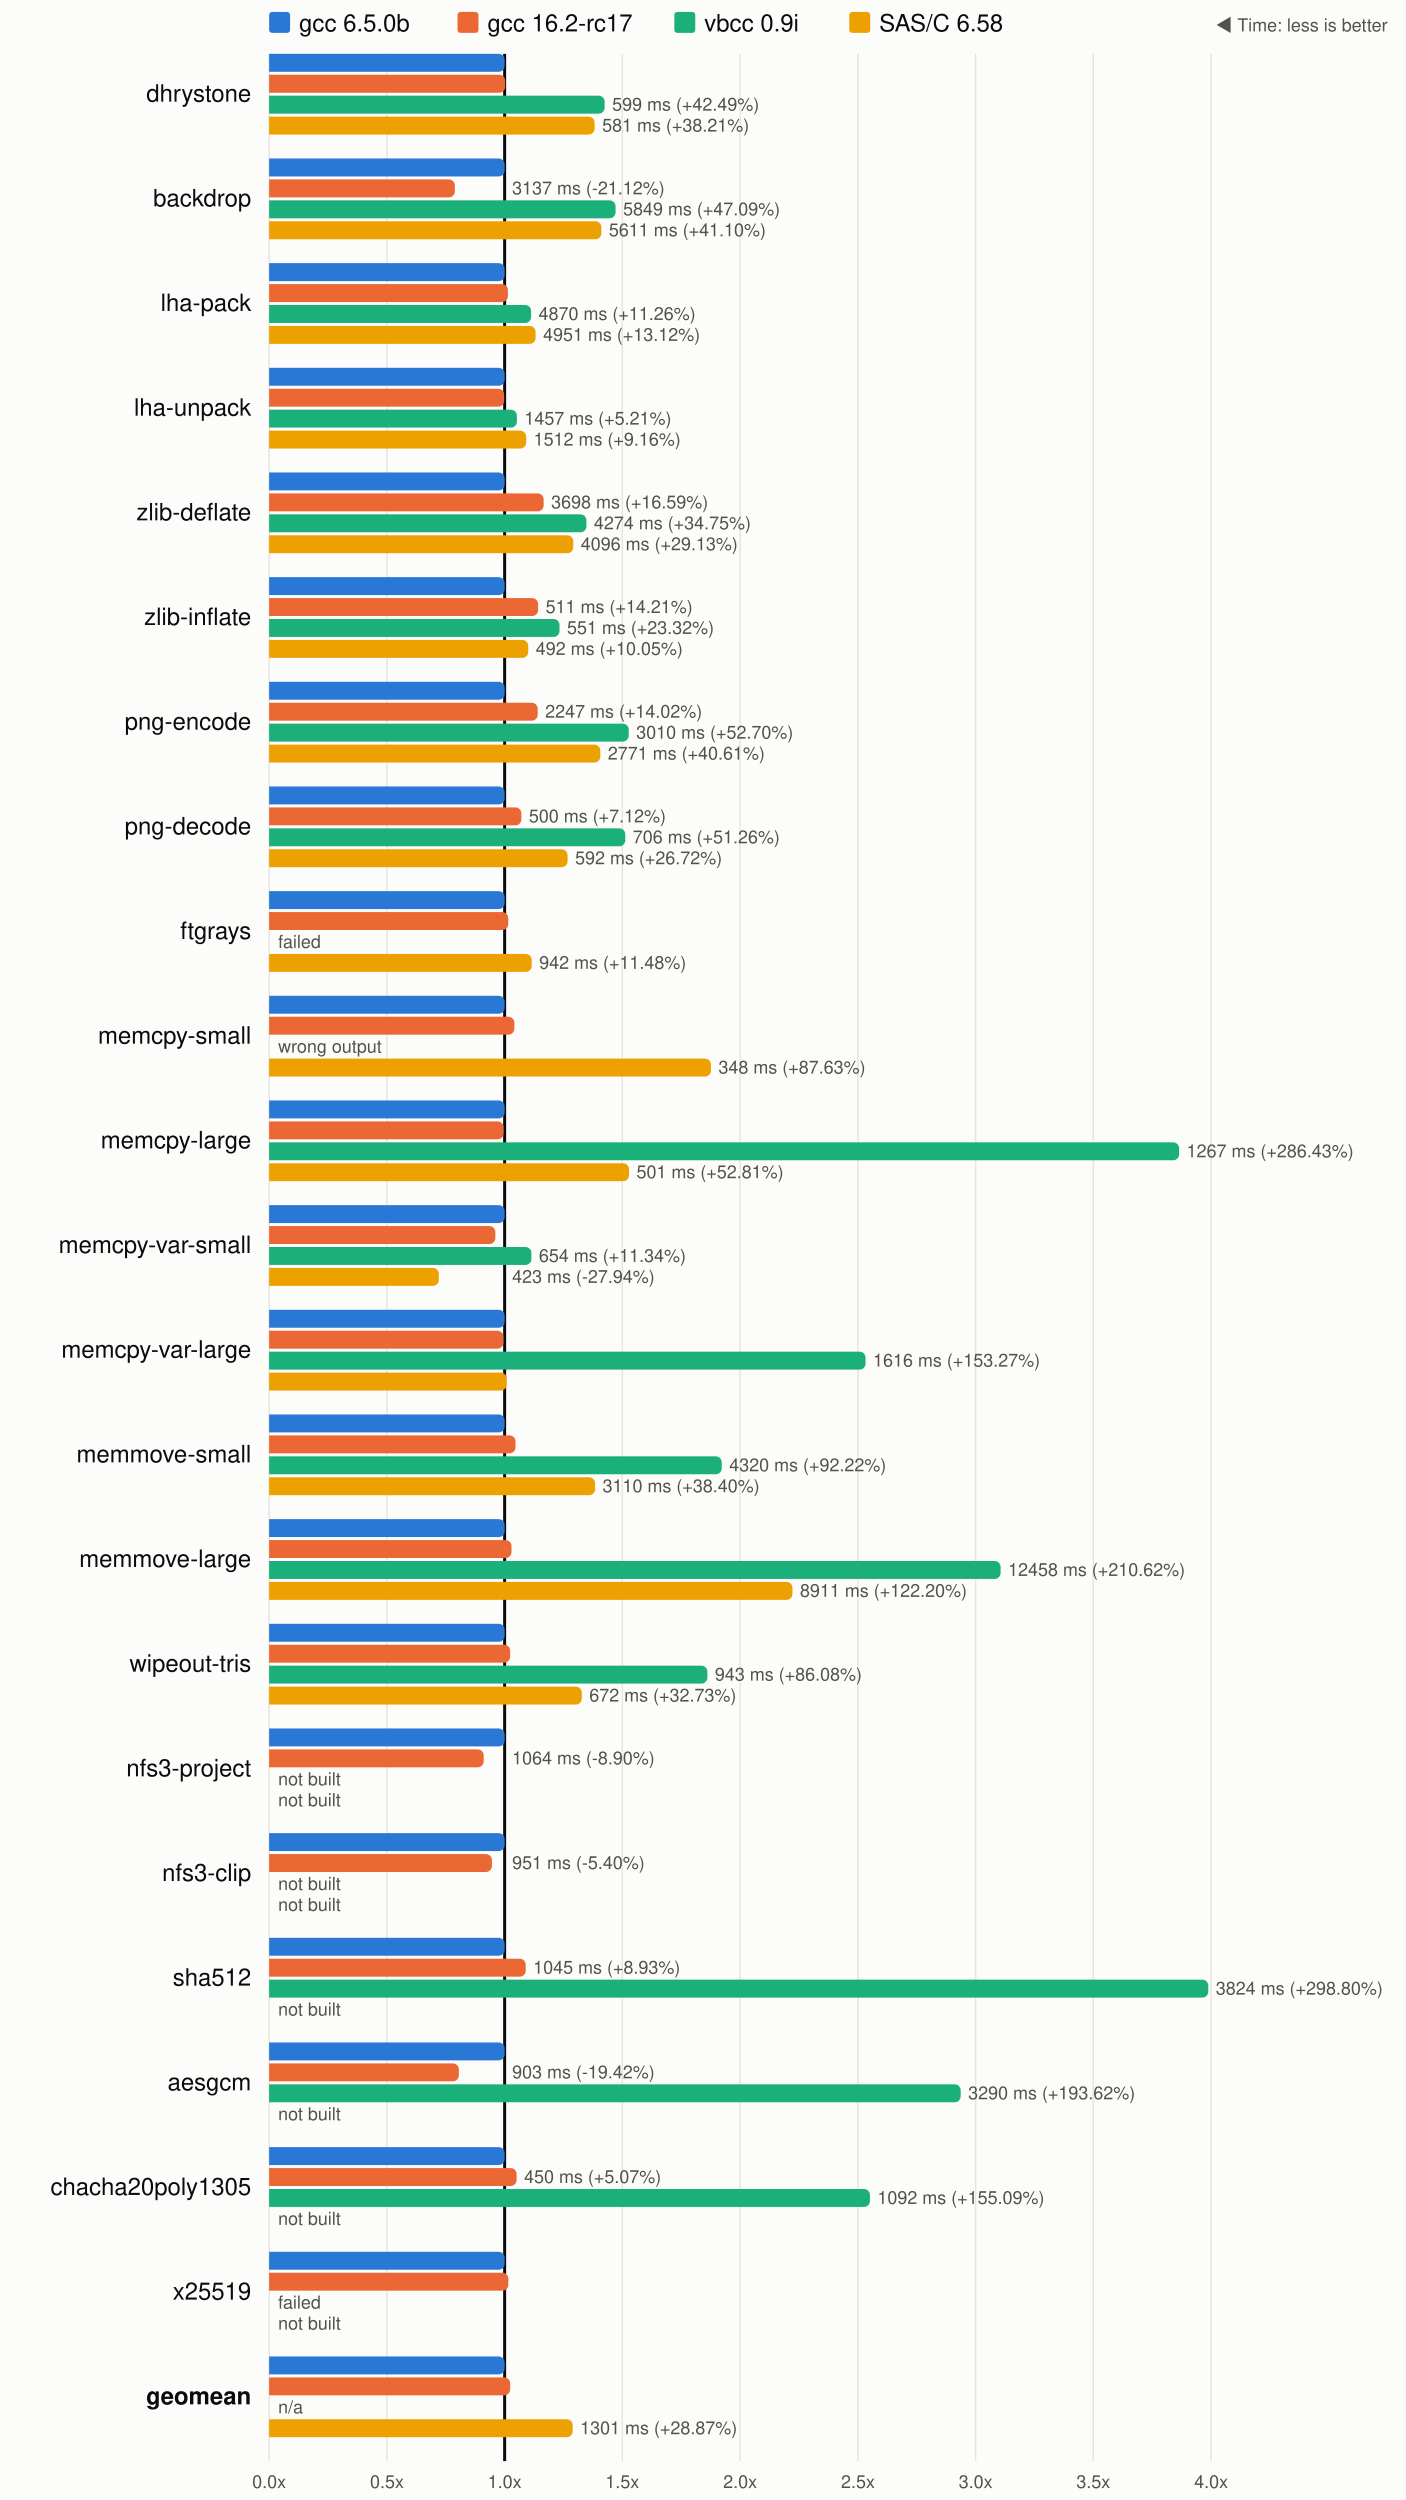
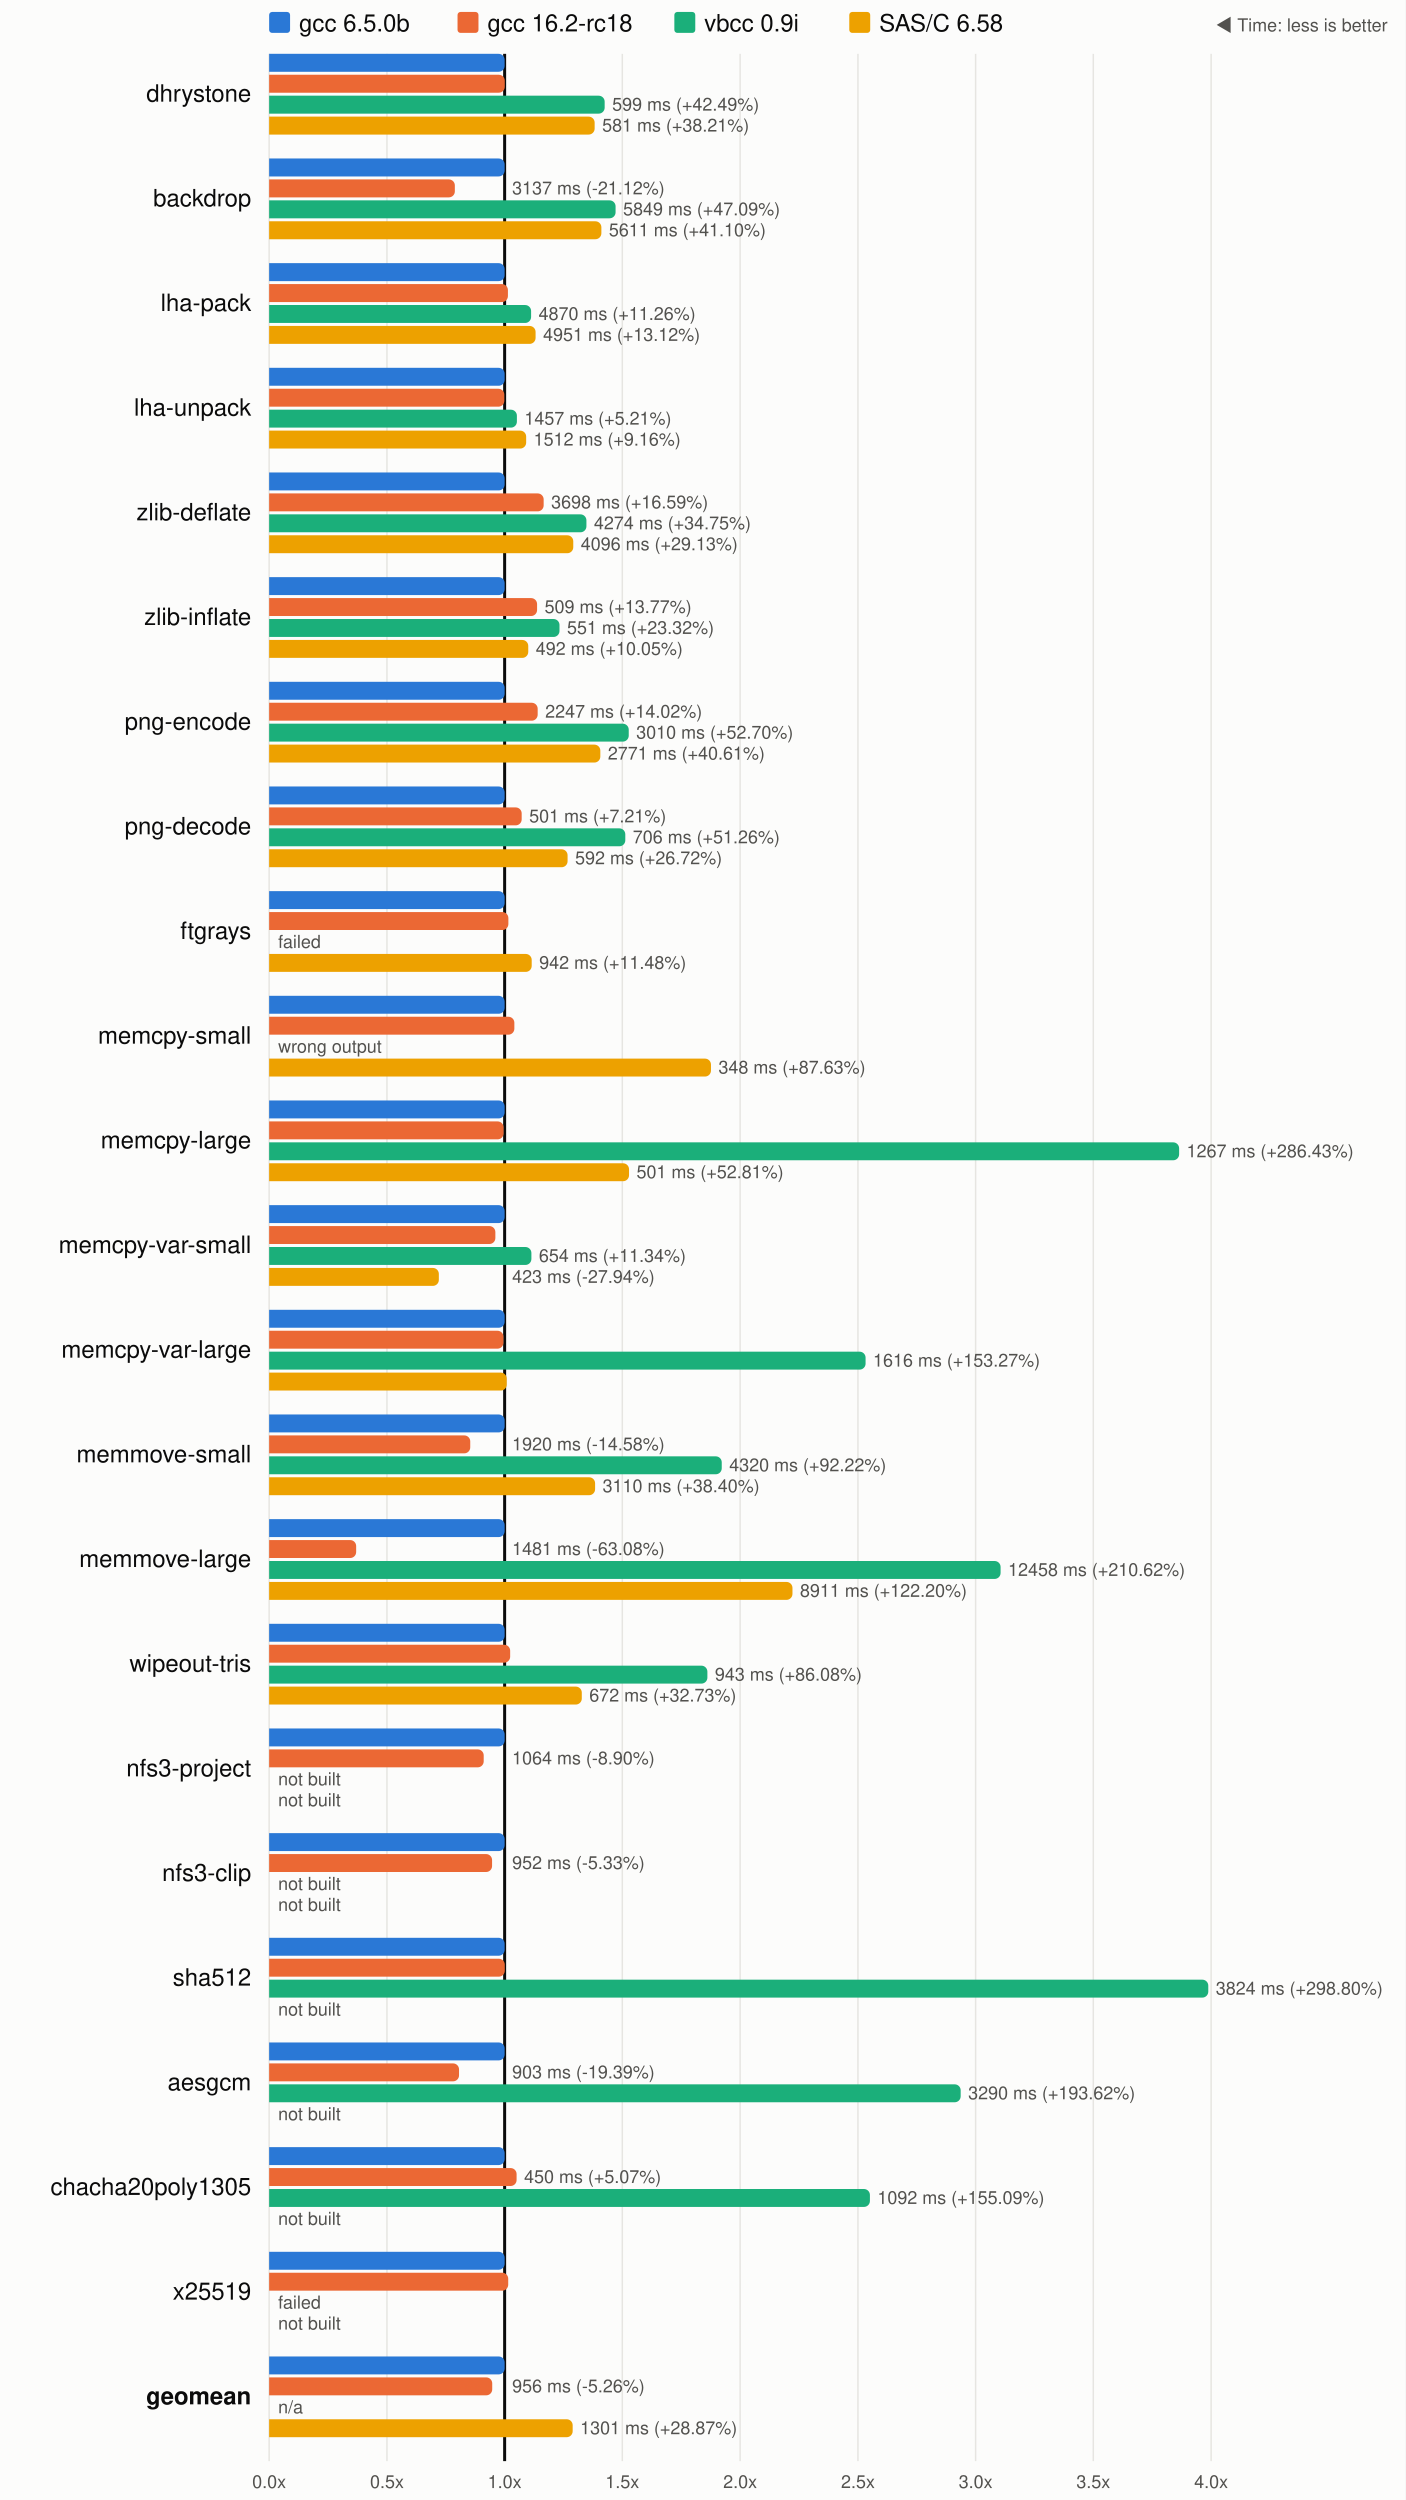
<svg xmlns="http://www.w3.org/2000/svg" width="940" height="1672" viewBox="0 0 940 1672" role="img" aria-label="m68k compilers on benchwork-040, time relative to gcc 6.5.0b">
  <style>.t{font-family:system-ui,-apple-system,'Segoe UI',Helvetica,Arial,sans-serif;font-size:12px;fill:#0b0b0b}.t.muted{fill:#52514e}.t.big{font-size:16px}.t.name{font-weight:600}.t.axis{fill:#52514e;font-size:12px}.grid{stroke:#e6e5e1;stroke-width:1}.ref{stroke:#0b0b0b;stroke-width:2}.bg{fill:#fcfcfb}.ring{stroke:#fcfcfb;stroke-width:2}.dot{fill:#0b0b0b}.s0{fill:#2a78d6}.k0{stroke:#2a78d6}.s1{fill:#eb6834}.k1{stroke:#eb6834}.s2{fill:#1baf7a}.k2{stroke:#1baf7a}.s3{fill:#eda100}.k3{stroke:#eda100}@media(prefers-color-scheme:dark){.t{fill:#ffffff}.t.muted{fill:#c3c2b7}.t.axis{fill:#c3c2b7}.grid{stroke:#333331}.ref{stroke:#ffffff}.bg{fill:#1a1a19}.ring{stroke:#1a1a19}.dot{fill:#ffffff}.s0{fill:#3987e5}.k0{stroke:#3987e5}.s1{fill:#d95926}.k1{stroke:#d95926}.s2{fill:#199e70}.k2{stroke:#199e70}.s3{fill:#c98500}.k3{stroke:#c98500}}</style>
  <rect class="bg" width="940" height="1672" />
  <text class="t muted" x="928" y="21" text-anchor="end">◀ Time: less is better</text>
  <rect class="s0" x="180" y="8" width="14" height="14" rx="2" />
  <text class="t big" x="200" y="21">gcc 6.5.0b</text>
  <rect class="s1" x="306" y="8" width="14" height="14" rx="2" />
-   <text class="t big" x="326" y="21">gcc 16.2-rc17</text>
+   <text class="t big" x="326" y="21">gcc 16.2-rc18</text>
  <rect class="s2" x="451" y="8" width="14" height="14" rx="2" />
  <text class="t big" x="471" y="21">vbcc 0.9i</text>
  <rect class="s3" x="568" y="8" width="14" height="14" rx="2" />
  <text class="t big" x="588" y="21">SAS/C 6.58</text>
  <line class="grid" x1="180.0" y1="36" x2="180.0" y2="1646" />
  <text class="t axis" x="180.0" y="1664" text-anchor="middle">0.0x</text>
  <line class="grid" x1="258.8" y1="36" x2="258.8" y2="1646" />
  <text class="t axis" x="258.8" y="1664" text-anchor="middle">0.5x</text>
  <line class="ref" x1="337.5" y1="36" x2="337.5" y2="1646" />
  <text class="t axis" x="337.5" y="1664" text-anchor="middle">1.0x</text>
  <line class="grid" x1="416.2" y1="36" x2="416.2" y2="1646" />
  <text class="t axis" x="416.2" y="1664" text-anchor="middle">1.5x</text>
  <line class="grid" x1="495.0" y1="36" x2="495.0" y2="1646" />
  <text class="t axis" x="495.0" y="1664" text-anchor="middle">2.0x</text>
  <line class="grid" x1="573.8" y1="36" x2="573.8" y2="1646" />
  <text class="t axis" x="573.8" y="1664" text-anchor="middle">2.5x</text>
  <line class="grid" x1="652.5" y1="36" x2="652.5" y2="1646" />
  <text class="t axis" x="652.5" y="1664" text-anchor="middle">3.0x</text>
  <line class="grid" x1="731.2" y1="36" x2="731.2" y2="1646" />
  <text class="t axis" x="731.2" y="1664" text-anchor="middle">3.5x</text>
  <line class="grid" x1="810.0" y1="36" x2="810.0" y2="1646" />
  <text class="t axis" x="810.0" y="1664" text-anchor="middle">4.0x</text>
  <text class="t big" x="168" y="68.0" text-anchor="end">dhrystone</text>
  <path class="s0" d="M180,36 h153.5 a4,4 0 0 1 4,4 v4 a4,4 0 0 1 -4,4 h-153.5 z" />
-   <path class="s1" d="M180,50 h153.9 a4,4 0 0 1 4,4 v4 a4,4 0 0 1 -4,4 h-153.9 z" />
+   <path class="s1" d="M180,50 h153.6 a4,4 0 0 1 4,4 v4 a4,4 0 0 1 -4,4 h-153.6 z" />
  <path class="s2" d="M180,64 h220.4 a4,4 0 0 1 4,4 v4 a4,4 0 0 1 -4,4 h-220.4 z" />
  <text class="t muted" x="409.4" y="74">599 ms (+42.49%)</text>
  <path class="s3" d="M180,78 h213.7 a4,4 0 0 1 4,4 v4 a4,4 0 0 1 -4,4 h-213.7 z" />
  <text class="t muted" x="402.7" y="88">581 ms (+38.21%)</text>
  <text class="t big" x="168" y="138.0" text-anchor="end">backdrop</text>
  <path class="s0" d="M180,106 h153.5 a4,4 0 0 1 4,4 v4 a4,4 0 0 1 -4,4 h-153.5 z" />
  <path class="s1" d="M180,120 h120.2 a4,4 0 0 1 4,4 v4 a4,4 0 0 1 -4,4 h-120.2 z" />
  <text class="t muted" x="342.5" y="130">3137 ms (-21.12%)</text>
  <path class="s2" d="M180,134 h227.7 a4,4 0 0 1 4,4 v4 a4,4 0 0 1 -4,4 h-227.7 z" />
  <text class="t muted" x="416.7" y="144">5849 ms (+47.09%)</text>
  <path class="s3" d="M180,148 h218.2 a4,4 0 0 1 4,4 v4 a4,4 0 0 1 -4,4 h-218.2 z" />
  <text class="t muted" x="407.2" y="158">5611 ms (+41.10%)</text>
  <text class="t big" x="168" y="208.0" text-anchor="end">lha-pack</text>
  <path class="s0" d="M180,176 h153.5 a4,4 0 0 1 4,4 v4 a4,4 0 0 1 -4,4 h-153.5 z" />
  <path class="s1" d="M180,190 h155.7 a4,4 0 0 1 4,4 v4 a4,4 0 0 1 -4,4 h-155.7 z" />
  <path class="s2" d="M180,204 h171.2 a4,4 0 0 1 4,4 v4 a4,4 0 0 1 -4,4 h-171.2 z" />
  <text class="t muted" x="360.2" y="214">4870 ms (+11.26%)</text>
  <path class="s3" d="M180,218 h174.2 a4,4 0 0 1 4,4 v4 a4,4 0 0 1 -4,4 h-174.2 z" />
  <text class="t muted" x="363.2" y="228">4951 ms (+13.12%)</text>
  <text class="t big" x="168" y="278.0" text-anchor="end">lha-unpack</text>
  <path class="s0" d="M180,246 h153.5 a4,4 0 0 1 4,4 v4 a4,4 0 0 1 -4,4 h-153.5 z" />
-   <path class="s1" d="M180,260 h153.2 a4,4 0 0 1 4,4 v4 a4,4 0 0 1 -4,4 h-153.2 z" />
+   <path class="s1" d="M180,260 h153.3 a4,4 0 0 1 4,4 v4 a4,4 0 0 1 -4,4 h-153.3 z" />
  <path class="s2" d="M180,274 h161.7 a4,4 0 0 1 4,4 v4 a4,4 0 0 1 -4,4 h-161.7 z" />
  <text class="t muted" x="350.7" y="284">1457 ms (+5.21%)</text>
  <path class="s3" d="M180,288 h167.9 a4,4 0 0 1 4,4 v4 a4,4 0 0 1 -4,4 h-167.9 z" />
  <text class="t muted" x="356.9" y="298">1512 ms (+9.16%)</text>
  <text class="t big" x="168" y="348.0" text-anchor="end">zlib-deflate</text>
  <path class="s0" d="M180,316 h153.5 a4,4 0 0 1 4,4 v4 a4,4 0 0 1 -4,4 h-153.5 z" />
  <path class="s1" d="M180,330 h179.6 a4,4 0 0 1 4,4 v4 a4,4 0 0 1 -4,4 h-179.6 z" />
  <text class="t muted" x="368.6" y="340">3698 ms (+16.59%)</text>
  <path class="s2" d="M180,344 h208.2 a4,4 0 0 1 4,4 v4 a4,4 0 0 1 -4,4 h-208.2 z" />
  <text class="t muted" x="397.2" y="354">4274 ms (+34.75%)</text>
  <path class="s3" d="M180,358 h199.4 a4,4 0 0 1 4,4 v4 a4,4 0 0 1 -4,4 h-199.4 z" />
  <text class="t muted" x="388.4" y="368">4096 ms (+29.13%)</text>
  <text class="t big" x="168" y="418.0" text-anchor="end">zlib-inflate</text>
  <path class="s0" d="M180,386 h153.5 a4,4 0 0 1 4,4 v4 a4,4 0 0 1 -4,4 h-153.5 z" />
-   <path class="s1" d="M180,400 h175.9 a4,4 0 0 1 4,4 v4 a4,4 0 0 1 -4,4 h-175.9 z" />
-   <text class="t muted" x="364.9" y="410">511 ms (+14.21%)</text>
+   <path class="s1" d="M180,400 h175.2 a4,4 0 0 1 4,4 v4 a4,4 0 0 1 -4,4 h-175.2 z" />
+   <text class="t muted" x="364.2" y="410">509 ms (+13.77%)</text>
  <path class="s2" d="M180,414 h190.2 a4,4 0 0 1 4,4 v4 a4,4 0 0 1 -4,4 h-190.2 z" />
  <text class="t muted" x="379.2" y="424">551 ms (+23.32%)</text>
  <path class="s3" d="M180,428 h169.3 a4,4 0 0 1 4,4 v4 a4,4 0 0 1 -4,4 h-169.3 z" />
  <text class="t muted" x="358.3" y="438">492 ms (+10.05%)</text>
  <text class="t big" x="168" y="488.0" text-anchor="end">png-encode</text>
  <path class="s0" d="M180,456 h153.5 a4,4 0 0 1 4,4 v4 a4,4 0 0 1 -4,4 h-153.5 z" />
  <path class="s1" d="M180,470 h175.6 a4,4 0 0 1 4,4 v4 a4,4 0 0 1 -4,4 h-175.6 z" />
  <text class="t muted" x="364.6" y="480">2247 ms (+14.02%)</text>
  <path class="s2" d="M180,484 h236.5 a4,4 0 0 1 4,4 v4 a4,4 0 0 1 -4,4 h-236.5 z" />
  <text class="t muted" x="425.5" y="494">3010 ms (+52.70%)</text>
  <path class="s3" d="M180,498 h217.5 a4,4 0 0 1 4,4 v4 a4,4 0 0 1 -4,4 h-217.5 z" />
  <text class="t muted" x="406.5" y="508">2771 ms (+40.61%)</text>
  <text class="t big" x="168" y="558.0" text-anchor="end">png-decode</text>
  <path class="s0" d="M180,526 h153.5 a4,4 0 0 1 4,4 v4 a4,4 0 0 1 -4,4 h-153.5 z" />
-   <path class="s1" d="M180,540 h164.7 a4,4 0 0 1 4,4 v4 a4,4 0 0 1 -4,4 h-164.7 z" />
-   <text class="t muted" x="353.7" y="550">500 ms (+7.12%)</text>
+   <path class="s1" d="M180,540 h164.9 a4,4 0 0 1 4,4 v4 a4,4 0 0 1 -4,4 h-164.9 z" />
+   <text class="t muted" x="353.9" y="550">501 ms (+7.21%)</text>
  <path class="s2" d="M180,554 h234.2 a4,4 0 0 1 4,4 v4 a4,4 0 0 1 -4,4 h-234.2 z" />
  <text class="t muted" x="423.2" y="564">706 ms (+51.26%)</text>
  <path class="s3" d="M180,568 h195.6 a4,4 0 0 1 4,4 v4 a4,4 0 0 1 -4,4 h-195.6 z" />
  <text class="t muted" x="384.6" y="578">592 ms (+26.72%)</text>
  <text class="t big" x="168" y="628.0" text-anchor="end">ftgrays</text>
  <path class="s0" d="M180,596 h153.5 a4,4 0 0 1 4,4 v4 a4,4 0 0 1 -4,4 h-153.5 z" />
-   <path class="s1" d="M180,610 h155.9 a4,4 0 0 1 4,4 v4 a4,4 0 0 1 -4,4 h-155.9 z" />
+   <path class="s1" d="M180,610 h156.0 a4,4 0 0 1 4,4 v4 a4,4 0 0 1 -4,4 h-156.0 z" />
  <text class="t muted" x="186" y="634">failed</text>
  <path class="s3" d="M180,638 h171.6 a4,4 0 0 1 4,4 v4 a4,4 0 0 1 -4,4 h-171.6 z" />
  <text class="t muted" x="360.6" y="648">942 ms (+11.48%)</text>
  <text class="t big" x="168" y="698.0" text-anchor="end">memcpy-small</text>
  <path class="s0" d="M180,666 h153.5 a4,4 0 0 1 4,4 v4 a4,4 0 0 1 -4,4 h-153.5 z" />
  <path class="s1" d="M180,680 h160.0 a4,4 0 0 1 4,4 v4 a4,4 0 0 1 -4,4 h-160.0 z" />
  <text class="t muted" x="186" y="704">wrong output</text>
  <path class="s3" d="M180,708 h291.5 a4,4 0 0 1 4,4 v4 a4,4 0 0 1 -4,4 h-291.5 z" />
  <text class="t muted" x="480.5" y="718">348 ms (+87.63%)</text>
  <text class="t big" x="168" y="768.0" text-anchor="end">memcpy-large</text>
  <path class="s0" d="M180,736 h153.5 a4,4 0 0 1 4,4 v4 a4,4 0 0 1 -4,4 h-153.5 z" />
  <path class="s1" d="M180,750 h152.8 a4,4 0 0 1 4,4 v4 a4,4 0 0 1 -4,4 h-152.8 z" />
  <path class="s2" d="M180,764 h604.6 a4,4 0 0 1 4,4 v4 a4,4 0 0 1 -4,4 h-604.6 z" />
  <text class="t muted" x="793.6" y="774">1267 ms (+286.43%)</text>
  <path class="s3" d="M180,778 h236.7 a4,4 0 0 1 4,4 v4 a4,4 0 0 1 -4,4 h-236.7 z" />
  <text class="t muted" x="425.7" y="788">501 ms (+52.81%)</text>
  <text class="t big" x="168" y="838.0" text-anchor="end">memcpy-var-small</text>
  <path class="s0" d="M180,806 h153.5 a4,4 0 0 1 4,4 v4 a4,4 0 0 1 -4,4 h-153.5 z" />
  <path class="s1" d="M180,820 h147.3 a4,4 0 0 1 4,4 v4 a4,4 0 0 1 -4,4 h-147.3 z" />
  <path class="s2" d="M180,834 h171.4 a4,4 0 0 1 4,4 v4 a4,4 0 0 1 -4,4 h-171.4 z" />
  <text class="t muted" x="360.4" y="844">654 ms (+11.34%)</text>
  <path class="s3" d="M180,848 h109.5 a4,4 0 0 1 4,4 v4 a4,4 0 0 1 -4,4 h-109.5 z" />
  <text class="t muted" x="342.5" y="858">423 ms (-27.94%)</text>
  <text class="t big" x="168" y="908.0" text-anchor="end">memcpy-var-large</text>
  <path class="s0" d="M180,876 h153.5 a4,4 0 0 1 4,4 v4 a4,4 0 0 1 -4,4 h-153.5 z" />
  <path class="s1" d="M180,890 h152.7 a4,4 0 0 1 4,4 v4 a4,4 0 0 1 -4,4 h-152.7 z" />
  <path class="s2" d="M180,904 h394.9 a4,4 0 0 1 4,4 v4 a4,4 0 0 1 -4,4 h-394.9 z" />
  <text class="t muted" x="583.9" y="914">1616 ms (+153.27%)</text>
  <path class="s3" d="M180,918 h154.9 a4,4 0 0 1 4,4 v4 a4,4 0 0 1 -4,4 h-154.9 z" />
  <text class="t big" x="168" y="978.0" text-anchor="end">memmove-small</text>
  <path class="s0" d="M180,946 h153.5 a4,4 0 0 1 4,4 v4 a4,4 0 0 1 -4,4 h-153.5 z" />
-   <path class="s1" d="M180,960 h160.8 a4,4 0 0 1 4,4 v4 a4,4 0 0 1 -4,4 h-160.8 z" />
+   <path class="s1" d="M180,960 h130.5 a4,4 0 0 1 4,4 v4 a4,4 0 0 1 -4,4 h-130.5 z" />
+   <text class="t muted" x="342.5" y="970">1920 ms (-14.58%)</text>
  <path class="s2" d="M180,974 h298.7 a4,4 0 0 1 4,4 v4 a4,4 0 0 1 -4,4 h-298.7 z" />
  <text class="t muted" x="487.7" y="984">4320 ms (+92.22%)</text>
  <path class="s3" d="M180,988 h214.0 a4,4 0 0 1 4,4 v4 a4,4 0 0 1 -4,4 h-214.0 z" />
  <text class="t muted" x="403.0" y="998">3110 ms (+38.40%)</text>
  <text class="t big" x="168" y="1048.0" text-anchor="end">memmove-large</text>
  <path class="s0" d="M180,1016 h153.5 a4,4 0 0 1 4,4 v4 a4,4 0 0 1 -4,4 h-153.5 z" />
-   <path class="s1" d="M180,1030 h158.1 a4,4 0 0 1 4,4 v4 a4,4 0 0 1 -4,4 h-158.1 z" />
+   <path class="s1" d="M180,1030 h54.2 a4,4 0 0 1 4,4 v4 a4,4 0 0 1 -4,4 h-54.2 z" />
+   <text class="t muted" x="342.5" y="1040">1481 ms (-63.08%)</text>
  <path class="s2" d="M180,1044 h485.2 a4,4 0 0 1 4,4 v4 a4,4 0 0 1 -4,4 h-485.2 z" />
  <text class="t muted" x="674.2" y="1054">12458 ms (+210.62%)</text>
  <path class="s3" d="M180,1058 h346.0 a4,4 0 0 1 4,4 v4 a4,4 0 0 1 -4,4 h-346.0 z" />
  <text class="t muted" x="535.0" y="1068">8911 ms (+122.20%)</text>
  <text class="t big" x="168" y="1118.0" text-anchor="end">wipeout-tris</text>
  <path class="s0" d="M180,1086 h153.5 a4,4 0 0 1 4,4 v4 a4,4 0 0 1 -4,4 h-153.5 z" />
  <path class="s1" d="M180,1100 h157.2 a4,4 0 0 1 4,4 v4 a4,4 0 0 1 -4,4 h-157.2 z" />
  <path class="s2" d="M180,1114 h289.1 a4,4 0 0 1 4,4 v4 a4,4 0 0 1 -4,4 h-289.1 z" />
  <text class="t muted" x="478.1" y="1124">943 ms (+86.08%)</text>
  <path class="s3" d="M180,1128 h205.1 a4,4 0 0 1 4,4 v4 a4,4 0 0 1 -4,4 h-205.1 z" />
  <text class="t muted" x="394.1" y="1138">672 ms (+32.73%)</text>
  <text class="t big" x="168" y="1188.0" text-anchor="end">nfs3-project</text>
  <path class="s0" d="M180,1156 h153.5 a4,4 0 0 1 4,4 v4 a4,4 0 0 1 -4,4 h-153.5 z" />
  <path class="s1" d="M180,1170 h139.5 a4,4 0 0 1 4,4 v4 a4,4 0 0 1 -4,4 h-139.5 z" />
  <text class="t muted" x="342.5" y="1180">1064 ms (-8.90%)</text>
  <text class="t muted" x="186" y="1194">not built</text>
  <text class="t muted" x="186" y="1208">not built</text>
  <text class="t big" x="168" y="1258.0" text-anchor="end">nfs3-clip</text>
  <path class="s0" d="M180,1226 h153.5 a4,4 0 0 1 4,4 v4 a4,4 0 0 1 -4,4 h-153.5 z" />
-   <path class="s1" d="M180,1240 h145.0 a4,4 0 0 1 4,4 v4 a4,4 0 0 1 -4,4 h-145.0 z" />
-   <text class="t muted" x="342.5" y="1250">951 ms (-5.40%)</text>
+   <path class="s1" d="M180,1240 h145.1 a4,4 0 0 1 4,4 v4 a4,4 0 0 1 -4,4 h-145.1 z" />
+   <text class="t muted" x="342.5" y="1250">952 ms (-5.33%)</text>
  <text class="t muted" x="186" y="1264">not built</text>
  <text class="t muted" x="186" y="1278">not built</text>
  <text class="t big" x="168" y="1328.0" text-anchor="end">sha512</text>
  <path class="s0" d="M180,1296 h153.5 a4,4 0 0 1 4,4 v4 a4,4 0 0 1 -4,4 h-153.5 z" />
-   <path class="s1" d="M180,1310 h167.6 a4,4 0 0 1 4,4 v4 a4,4 0 0 1 -4,4 h-167.6 z" />
-   <text class="t muted" x="356.6" y="1320">1045 ms (+8.93%)</text>
+   <path class="s1" d="M180,1310 h153.6 a4,4 0 0 1 4,4 v4 a4,4 0 0 1 -4,4 h-153.6 z" />
  <path class="s2" d="M180,1324 h624.1 a4,4 0 0 1 4,4 v4 a4,4 0 0 1 -4,4 h-624.1 z" />
  <text class="t muted" x="813.1" y="1334">3824 ms (+298.80%)</text>
  <text class="t muted" x="186" y="1348">not built</text>
  <text class="t big" x="168" y="1398.0" text-anchor="end">aesgcm</text>
  <path class="s0" d="M180,1366 h153.5 a4,4 0 0 1 4,4 v4 a4,4 0 0 1 -4,4 h-153.5 z" />
-   <path class="s1" d="M180,1380 h122.9 a4,4 0 0 1 4,4 v4 a4,4 0 0 1 -4,4 h-122.9 z" />
-   <text class="t muted" x="342.5" y="1390">903 ms (-19.42%)</text>
+   <path class="s1" d="M180,1380 h123.0 a4,4 0 0 1 4,4 v4 a4,4 0 0 1 -4,4 h-123.0 z" />
+   <text class="t muted" x="342.5" y="1390">903 ms (-19.39%)</text>
  <path class="s2" d="M180,1394 h458.5 a4,4 0 0 1 4,4 v4 a4,4 0 0 1 -4,4 h-458.5 z" />
  <text class="t muted" x="647.5" y="1404">3290 ms (+193.62%)</text>
  <text class="t muted" x="186" y="1418">not built</text>
  <text class="t big" x="168" y="1468.0" text-anchor="end">chacha20poly1305</text>
  <path class="s0" d="M180,1436 h153.5 a4,4 0 0 1 4,4 v4 a4,4 0 0 1 -4,4 h-153.5 z" />
  <path class="s1" d="M180,1450 h161.5 a4,4 0 0 1 4,4 v4 a4,4 0 0 1 -4,4 h-161.5 z" />
  <text class="t muted" x="350.5" y="1460">450 ms (+5.07%)</text>
  <path class="s2" d="M180,1464 h397.8 a4,4 0 0 1 4,4 v4 a4,4 0 0 1 -4,4 h-397.8 z" />
  <text class="t muted" x="586.8" y="1474">1092 ms (+155.09%)</text>
  <text class="t muted" x="186" y="1488">not built</text>
  <text class="t big" x="168" y="1538.0" text-anchor="end">x25519</text>
  <path class="s0" d="M180,1506 h153.5 a4,4 0 0 1 4,4 v4 a4,4 0 0 1 -4,4 h-153.5 z" />
-   <path class="s1" d="M180,1520 h156.0 a4,4 0 0 1 4,4 v4 a4,4 0 0 1 -4,4 h-156.0 z" />
+   <path class="s1" d="M180,1520 h155.9 a4,4 0 0 1 4,4 v4 a4,4 0 0 1 -4,4 h-155.9 z" />
  <text class="t muted" x="186" y="1544">failed</text>
  <text class="t muted" x="186" y="1558">not built</text>
  <text class="t big name" x="168" y="1608.0" text-anchor="end">geomean</text>
  <path class="s0" d="M180,1576 h153.5 a4,4 0 0 1 4,4 v4 a4,4 0 0 1 -4,4 h-153.5 z" />
-   <path class="s1" d="M180,1590 h157.2 a4,4 0 0 1 4,4 v4 a4,4 0 0 1 -4,4 h-157.2 z" />
+   <path class="s1" d="M180,1590 h145.2 a4,4 0 0 1 4,4 v4 a4,4 0 0 1 -4,4 h-145.2 z" />
+   <text class="t muted" x="342.5" y="1600">956 ms (-5.26%)</text>
  <text class="t muted" x="186" y="1614">n/a</text>
  <path class="s3" d="M180,1618 h199.0 a4,4 0 0 1 4,4 v4 a4,4 0 0 1 -4,4 h-199.0 z" />
  <text class="t muted" x="388.0" y="1628">1301 ms (+28.87%)</text>
</svg>
